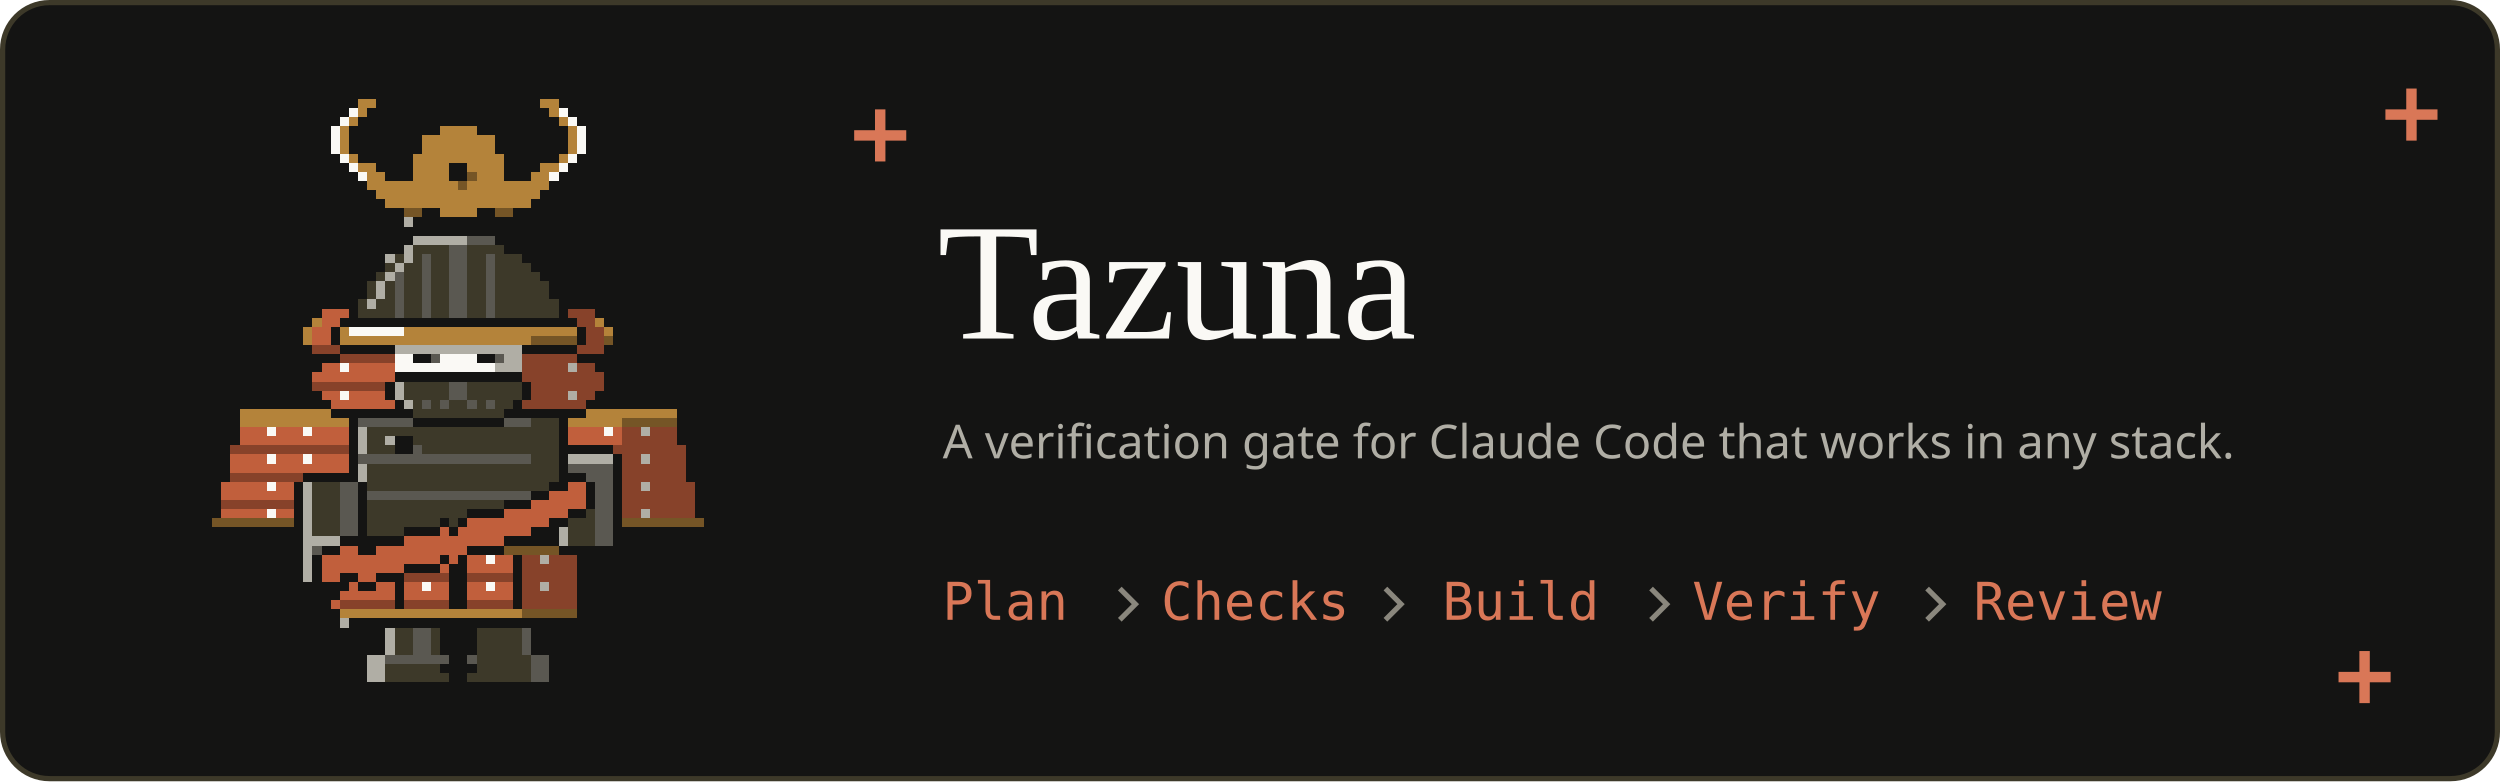
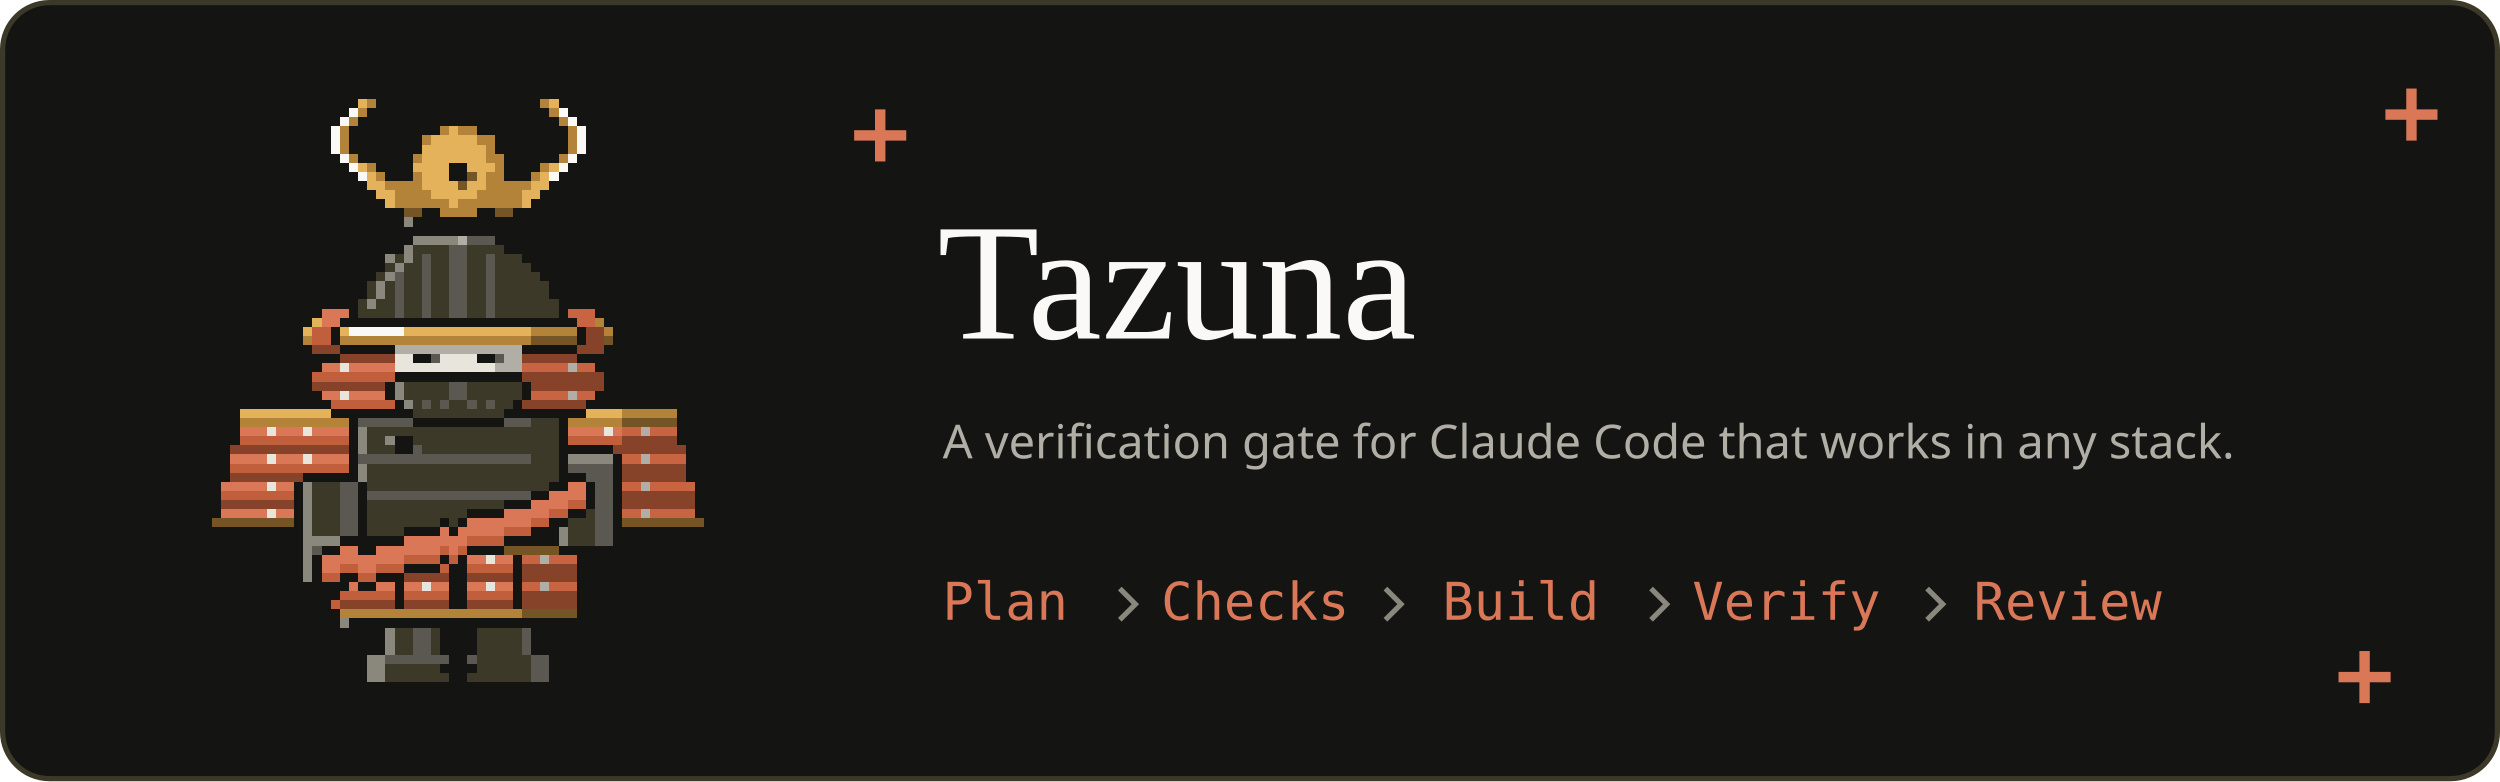
<svg xmlns="http://www.w3.org/2000/svg" viewBox="0 0 960 300" width="960" height="300" role="img" aria-label="Tazuna: Tameshi, the mascot, beside the project title; the seal on its crest lights up with the Verify step">
  <style>
#tameshi-lit, #verify-lit { opacity: 0; animation: lit 6s steps(1, end) infinite; }
#tameshi { animation: rest 6s steps(1, end) infinite; }
@keyframes lit { 0%, 66.66% { opacity: 0; } 66.67%, 100% { opacity: 1; } }
@keyframes rest { 0%, 66.66% { opacity: 1; } 66.67%, 100% { opacity: 0; } }
@media (prefers-reduced-motion: reduce) { #tameshi, #tameshi-lit, #verify-lit { animation: none; } }
</style>
  <rect x="1" y="1" width="958" height="298" rx="18" fill="#141413" stroke="#3d3929" stroke-width="2" />
  <g fill="#d97757">
    <rect x="336" y="42" width="4" height="20" />
    <rect x="328" y="50" width="20" height="4" />
  </g>
  <g fill="#d97757">
    <rect x="924" y="34" width="4" height="20" />
    <rect x="916" y="42" width="20" height="4" />
  </g>
  <g fill="#d97757">
    <rect x="906" y="250" width="4" height="20" />
    <rect x="898" y="258" width="20" height="4" />
  </g>
  <g id="tameshi" transform="translate(64 38) scale(3.5)" shape-rendering="crispEdges">
    <path fill="#141413" d="M20 0h1v1h-1zM23 0h1v1h-1zM40 0h1v1h-1zM43 0h1v1h-1zM19 1h1v1h-1zM22 1h1v1h-1zM41 1h1v1h-1zM44 1h1v1h-1zM18 2h1v1h-1zM21 2h1v1h-1zM30 2h4v1h-4zM42 2h1v1h-1zM45 2h1v1h-1zM17 3h1v1h-1zM20 3h1v1h-1zM28 3h2v1h-2zM34 3h2v1h-2zM43 3h1v1h-1zM46 3h1v1h-1zM17 4h1v1h-1zM20 4h1v1h-1zM27 4h1v1h-1zM36 4h1v1h-1zM43 4h1v1h-1zM46 4h1v1h-1zM17 5h1v1h-1zM20 5h1v1h-1zM27 5h1v1h-1zM36 5h1v1h-1zM43 5h1v1h-1zM46 5h1v1h-1zM18 6h1v1h-1zM21 6h2v1h-2zM26 6h1v1h-1zM37 6h1v1h-1zM41 6h2v1h-2zM45 6h1v1h-1zM19 7h1v1h-1zM23 7h1v1h-1zM26 7h1v1h-1zM31 7h2v1h-2zM37 7h1v1h-1zM40 7h1v1h-1zM44 7h1v1h-1zM20 8h1v1h-1zM24 8h3v1h-3zM31 8h2v1h-2zM37 8h3v1h-3zM43 8h1v1h-1zM21 9h1v1h-1zM42 9h1v1h-1zM22 10h1v1h-1zM41 10h1v1h-1zM23 11h1v1h-1zM40 11h1v1h-1zM24 12h2v1h-2zM28 12h2v1h-2zM34 12h2v1h-2zM38 12h2v1h-2zM27 13h1v1h-1zM30 13h4v1h-4zM36 13h2v1h-2zM36 15h1v1h-1zM25 16h1v1h-1zM37 16h2v1h-2zM39 17h1v1h-1zM23 18h1v1h-1zM40 18h1v1h-1zM22 19h1v1h-1zM41 19h1v1h-1zM21 20h1v1h-1zM42 20h1v1h-1zM21 21h1v1h-1zM42 21h1v1h-1zM17 22h4v1h-4zM43 22h4v1h-4zM16 23h1v1h-1zM20 23h1v1h-1zM43 23h1v1h-1zM47 23h1v1h-1zM15 24h1v1h-1zM19 24h26v1h-26zM48 24h1v1h-1zM14 25h1v1h-1zM18 25h1v1h-1zM45 25h1v1h-1zM49 25h1v1h-1zM14 26h1v1h-1zM18 26h1v1h-1zM45 26h1v1h-1zM49 26h1v1h-1zM15 27h1v1h-1zM19 27h6v1h-6zM39 27h6v1h-6zM48 27h1v1h-1zM16 28h3v1h-3zM27 28h2v1h-2zM34 28h2v1h-2zM45 28h3v1h-3zM16 29h1v1h-1zM47 29h1v1h-1zM15 30h1v1h-1zM25 30h14v1h-14zM48 30h1v1h-1zM15 31h1v1h-1zM24 31h1v1h-1zM39 31h1v1h-1zM48 31h1v1h-1zM16 32h1v1h-1zM24 32h1v1h-1zM39 32h1v1h-1zM47 32h1v1h-1zM8 33h10v1h-10zM25 33h1v1h-1zM38 33h1v1h-1zM46 33h10v1h-10zM7 34h1v1h-1zM18 34h9v1h-9zM37 34h9v1h-9zM56 34h1v1h-1zM7 35h1v1h-1zM20 35h1v1h-1zM27 35h10v1h-10zM43 35h1v1h-1zM56 35h1v1h-1zM7 36h1v1h-1zM20 36h1v1h-1zM43 36h1v1h-1zM56 36h1v1h-1zM7 37h1v1h-1zM20 37h1v1h-1zM25 37h2v1h-2zM43 37h1v1h-1zM56 37h1v1h-1zM6 38h1v1h-1zM20 38h1v1h-1zM25 38h2v1h-2zM43 38h6v1h-6zM57 38h1v1h-1zM6 39h1v1h-1zM20 39h1v1h-1zM43 39h1v1h-1zM49 39h1v1h-1zM57 39h1v1h-1zM6 40h1v1h-1zM20 40h1v1h-1zM43 40h1v1h-1zM49 40h1v1h-1zM57 40h1v1h-1zM6 41h1v1h-1zM15 41h6v1h-6zM43 41h3v1h-3zM49 41h1v1h-1zM57 41h1v1h-1zM5 42h1v1h-1zM14 42h1v1h-1zM21 42h1v1h-1zM42 42h2v1h-2zM46 42h1v1h-1zM49 42h1v1h-1zM58 42h1v1h-1zM5 43h1v1h-1zM14 43h1v1h-1zM21 43h1v1h-1zM40 43h2v1h-2zM46 43h1v1h-1zM49 43h1v1h-1zM58 43h1v1h-1zM5 44h1v1h-1zM14 44h1v1h-1zM21 44h1v1h-1zM37 44h3v1h-3zM46 44h1v1h-1zM49 44h1v1h-1zM58 44h1v1h-1zM5 45h1v1h-1zM14 45h1v1h-1zM21 45h1v1h-1zM33 45h4v1h-4zM44 45h2v1h-2zM49 45h1v1h-1zM58 45h1v1h-1zM4 46h1v1h-1zM14 46h1v1h-1zM21 46h1v1h-1zM30 46h1v1h-1zM32 46h1v1h-1zM42 46h2v1h-2zM49 46h1v1h-1zM59 46h1v1h-1zM5 47h10v1h-10zM21 47h1v1h-1zM26 47h4v1h-4zM31 47h1v1h-1zM40 47h3v1h-3zM49 47h10v1h-10zM14 48h1v1h-1zM19 48h7v1h-7zM37 48h6v1h-6zM49 48h1v1h-1zM14 49h1v1h-1zM17 49h2v1h-2zM21 49h2v1h-2zM33 49h4v1h-4zM43 49h6v1h-6zM14 50h1v1h-1zM16 50h1v1h-1zM30 50h1v1h-1zM32 50h1v1h-1zM38 50h1v1h-1zM45 50h1v1h-1zM14 51h1v1h-1zM16 51h1v1h-1zM26 51h4v1h-4zM31 51h2v1h-2zM38 51h1v1h-1zM45 51h1v1h-1zM14 52h1v1h-1zM16 52h1v1h-1zM19 52h2v1h-2zM23 52h3v1h-3zM31 52h2v1h-2zM38 52h1v1h-1zM45 52h1v1h-1zM15 53h5v1h-5zM21 53h2v1h-2zM25 53h1v1h-1zM31 53h2v1h-2zM38 53h1v1h-1zM45 53h1v1h-1zM18 54h1v1h-1zM25 54h1v1h-1zM31 54h2v1h-2zM38 54h1v1h-1zM45 54h1v1h-1zM25 55h1v1h-1zM31 55h2v1h-2zM38 55h1v1h-1zM45 55h1v1h-1zM18 56h1v1h-1zM45 56h1v1h-1zM20 57h25v1h-25zM23 58h1v1h-1zM30 58h1v1h-1zM33 58h1v1h-1zM40 58h1v1h-1zM23 59h1v1h-1zM30 59h1v1h-1zM33 59h1v1h-1zM40 59h1v1h-1zM22 60h2v1h-2zM30 60h1v1h-1zM33 60h1v1h-1zM40 60h2v1h-2zM21 61h1v1h-1zM31 61h2v1h-2zM42 61h1v1h-1zM21 62h1v1h-1zM30 62h4v1h-4zM42 62h1v1h-1zM21 63h1v1h-1zM31 63h2v1h-2zM42 63h1v1h-1z" />
-     <path fill="#b4833a" d="M21 0h2v1h-2zM41 0h2v1h-2zM21 1h1v1h-1zM42 1h1v1h-1zM20 2h1v1h-1zM43 2h1v1h-1zM19 3h1v1h-1zM30 3h4v1h-4zM44 3h1v1h-1zM19 4h1v1h-1zM28 4h8v1h-8zM44 4h1v1h-1zM19 5h1v1h-1zM28 5h8v1h-8zM44 5h1v1h-1zM20 6h1v1h-1zM27 6h10v1h-10zM43 6h1v1h-1zM21 7h2v1h-2zM27 7h4v1h-4zM33 7h4v1h-4zM41 7h2v1h-2zM22 8h2v1h-2zM27 8h4v1h-4zM34 8h3v1h-3zM40 8h2v1h-2zM22 9h10v1h-10zM33 9h9v1h-9zM23 10h18v1h-18zM24 11h16v1h-16zM30 12h4v1h-4zM16 24h1v1h-1zM47 24h1v1h-1zM15 25h1v1h-1zM19 25h1v1h-1zM26 25h19v1h-19zM48 25h1v1h-1zM15 26h1v1h-1zM19 26h21v1h-21zM8 34h10v1h-10zM46 34h10v1h-10zM8 35h12v1h-12zM44 35h6v1h-6zM19 56h20v1h-20z" />
-     <path fill="#faf9f5" d="M20 1h1v1h-1zM43 1h1v1h-1zM19 2h1v1h-1zM44 2h1v1h-1zM18 3h1v1h-1zM45 3h1v1h-1zM18 4h1v1h-1zM45 4h1v1h-1zM18 5h1v1h-1zM45 5h1v1h-1zM19 6h1v1h-1zM44 6h1v1h-1zM20 7h1v1h-1zM43 7h1v1h-1zM21 8h1v1h-1zM42 8h1v1h-1zM20 25h6v1h-6zM25 28h2v1h-2zM30 28h4v1h-4zM19 29h1v1h-1zM25 29h11v1h-11zM19 32h1v1h-1zM11 36h1v1h-1zM15 36h1v1h-1zM48 36h1v1h-1zM11 39h1v1h-1zM15 39h1v1h-1zM11 42h1v1h-1zM11 45h1v1h-1zM35 50h1v1h-1zM28 53h1v1h-1zM35 53h1v1h-1z" />
+     <path fill="#e3b25b" d="M21 0h1v1h-1zM42 0h1v1h-1zM31 3h1v1h-1zM29 4h5v1h-5zM28 5h7v1h-7zM28 6h7v1h-7zM21 7h1v1h-1zM27 7h4v1h-4zM33 7h3v1h-3zM42 7h1v1h-1zM22 8h1v1h-1zM28 8h3v1h-3zM34 8h1v1h-1zM41 8h1v1h-1zM22 9h2v1h-2zM28 9h4v1h-4zM33 9h2v1h-2zM40 9h2v1h-2zM23 10h2v1h-2zM29 10h5v1h-5zM39 10h2v1h-2zM24 11h1v1h-1zM31 11h1v1h-1zM39 11h1v1h-1zM16 24h1v1h-1zM15 25h1v1h-1zM19 25h1v1h-1zM26 25h14v1h-14zM8 34h10v1h-10zM46 34h4v1h-4z" />
+     <path fill="#b4833a" d="M22 0h1v1h-1zM41 0h1v1h-1zM21 1h1v1h-1zM42 1h1v1h-1zM20 2h1v1h-1zM43 2h1v1h-1zM19 3h1v1h-1zM30 3h1v1h-1zM32 3h2v1h-2zM44 3h1v1h-1zM19 4h1v1h-1zM28 4h1v1h-1zM34 4h2v1h-2zM44 4h1v1h-1zM19 5h1v1h-1zM35 5h1v1h-1zM44 5h1v1h-1zM20 6h1v1h-1zM27 6h1v1h-1zM35 6h2v1h-2zM43 6h1v1h-1zM22 7h1v1h-1zM36 7h1v1h-1zM41 7h1v1h-1zM23 8h1v1h-1zM27 8h1v1h-1zM35 8h2v1h-2zM40 8h1v1h-1zM24 9h4v1h-4zM35 9h5v1h-5zM25 10h4v1h-4zM34 10h5v1h-5zM25 11h6v1h-6zM32 11h7v1h-7zM30 12h4v1h-4zM47 24h1v1h-1zM40 25h5v1h-5zM48 25h1v1h-1zM15 26h1v1h-1zM19 26h21v1h-21zM50 34h6v1h-6zM8 35h12v1h-12zM44 35h6v1h-6zM19 56h20v1h-20z" />
+     <path fill="#faf9f5" d="M20 1h1v1h-1zM43 1h1v1h-1zM19 2h1v1h-1zM44 2h1v1h-1zM18 3h1v1h-1zM45 3h1v1h-1zM18 4h1v1h-1zM45 4h1v1h-1zM18 5h1v1h-1zM45 5h1v1h-1zM19 6h1v1h-1zM44 6h1v1h-1zM20 7h1v1h-1zM43 7h1v1h-1zM21 8h1v1h-1zM42 8h1v1h-1zM20 25h6v1h-6z" />
    <path fill="#755526" d="M33 8h1v1h-1zM32 9h1v1h-1zM26 12h2v1h-2zM36 12h2v1h-2zM40 26h5v1h-5zM48 26h1v1h-1zM50 35h6v1h-6zM5 46h9v1h-9zM50 46h9v1h-9zM37 49h6v1h-6zM39 56h6v1h-6z" />
-     <path fill="#b0aea5" d="M26 13h1v1h-1zM27 15h6v1h-6zM26 16h1v1h-1zM24 17h1v1h-1zM26 17h1v1h-1zM25 18h1v1h-1zM24 19h1v1h-1zM23 20h1v1h-1zM23 21h1v1h-1zM22 22h1v1h-1zM25 27h14v1h-14zM37 28h2v1h-2zM36 29h3v1h-3zM44 29h1v1h-1zM25 31h1v1h-1zM25 32h1v1h-1zM44 32h1v1h-1zM26 33h1v1h-1zM21 36h1v1h-1zM52 36h1v1h-1zM21 37h1v1h-1zM24 37h1v1h-1zM21 38h1v1h-1zM44 39h5v1h-5zM52 39h1v1h-1zM21 40h1v1h-1zM21 41h1v1h-1zM15 42h1v1h-1zM52 42h1v1h-1zM15 43h1v1h-1zM15 44h1v1h-1zM15 45h1v1h-1zM52 45h1v1h-1zM15 46h1v1h-1zM15 47h1v1h-1zM43 47h1v1h-1zM15 48h4v1h-4zM43 48h1v1h-1zM15 49h1v1h-1zM15 50h1v1h-1zM41 50h1v1h-1zM15 51h1v1h-1zM15 52h1v1h-1zM41 53h1v1h-1zM19 57h1v1h-1zM24 58h1v1h-1zM24 59h1v1h-1zM24 60h1v1h-1zM22 61h2v1h-2zM22 62h2v1h-2zM22 63h2v1h-2z" />
+     <path fill="#8a877d" d="M26 13h1v1h-1zM27 15h5v1h-5zM26 16h1v1h-1zM24 17h1v1h-1zM26 17h1v1h-1zM25 18h1v1h-1zM24 19h1v1h-1zM23 20h1v1h-1zM23 21h1v1h-1zM22 22h1v1h-1zM25 31h1v1h-1zM25 32h1v1h-1zM26 33h1v1h-1zM21 36h1v1h-1zM21 37h1v1h-1zM24 37h1v1h-1zM21 38h1v1h-1zM44 39h5v1h-5zM21 40h1v1h-1zM21 41h1v1h-1zM15 42h1v1h-1zM15 43h1v1h-1zM15 44h1v1h-1zM15 45h1v1h-1zM15 46h1v1h-1zM15 47h1v1h-1zM43 47h1v1h-1zM15 48h4v1h-4zM43 48h1v1h-1zM15 49h1v1h-1zM15 50h1v1h-1zM15 51h1v1h-1zM15 52h1v1h-1zM19 57h1v1h-1zM24 58h1v1h-1zM24 59h1v1h-1zM24 60h1v1h-1zM22 61h2v1h-2zM22 62h2v1h-2zM22 63h2v1h-2z" />
+     <path fill="#b0aea5" d="M32 15h1v1h-1zM25 27h14v1h-14zM37 28h2v1h-2zM36 29h3v1h-3zM44 29h1v1h-1zM44 32h1v1h-1zM52 36h1v1h-1zM52 39h1v1h-1zM52 42h1v1h-1zM52 45h1v1h-1zM41 50h1v1h-1zM41 53h1v1h-1z" />
    <path fill="#5a5851" d="M33 15h3v1h-3zM31 16h2v1h-2zM28 17h1v1h-1zM31 17h2v1h-2zM35 17h1v1h-1zM28 18h1v1h-1zM31 18h2v1h-2zM35 18h1v1h-1zM25 19h1v1h-1zM28 19h1v1h-1zM31 19h2v1h-2zM35 19h1v1h-1zM25 20h1v1h-1zM28 20h1v1h-1zM31 20h2v1h-2zM35 20h1v1h-1zM25 21h1v1h-1zM28 21h1v1h-1zM31 21h2v1h-2zM35 21h1v1h-1zM25 22h1v1h-1zM28 22h1v1h-1zM31 22h2v1h-2zM35 22h1v1h-1zM25 23h1v1h-1zM28 23h1v1h-1zM31 23h2v1h-2zM35 23h1v1h-1zM29 28h1v1h-1zM36 28h1v1h-1zM31 31h2v1h-2zM31 32h2v1h-2zM28 33h1v1h-1zM30 33h1v1h-1zM33 33h1v1h-1zM35 33h1v1h-1zM21 35h6v1h-6zM37 35h3v1h-3zM27 38h1v1h-1zM21 39h19v1h-19zM44 40h5v1h-5zM46 41h3v1h-3zM19 42h2v1h-2zM47 42h2v1h-2zM19 43h2v1h-2zM22 43h18v1h-18zM47 43h2v1h-2zM19 44h2v1h-2zM47 44h2v1h-2zM19 45h2v1h-2zM47 45h2v1h-2zM19 46h2v1h-2zM47 46h2v1h-2zM19 47h2v1h-2zM47 47h2v1h-2zM47 48h2v1h-2zM16 49h1v1h-1zM27 58h2v1h-2zM39 58h1v1h-1zM27 59h2v1h-2zM39 59h1v1h-1zM27 60h2v1h-2zM39 60h1v1h-1zM24 61h7v1h-7zM33 61h1v1h-1zM40 61h2v1h-2zM40 62h2v1h-2zM40 63h2v1h-2z" />
    <path fill="#3d3929" d="M27 16h4v1h-4zM33 16h4v1h-4zM25 17h1v1h-1zM27 17h1v1h-1zM29 17h2v1h-2zM33 17h2v1h-2zM36 17h3v1h-3zM24 18h1v1h-1zM26 18h2v1h-2zM29 18h2v1h-2zM33 18h2v1h-2zM36 18h4v1h-4zM23 19h1v1h-1zM26 19h2v1h-2zM29 19h2v1h-2zM33 19h2v1h-2zM36 19h5v1h-5zM22 20h1v1h-1zM24 20h1v1h-1zM26 20h2v1h-2zM29 20h2v1h-2zM33 20h2v1h-2zM36 20h6v1h-6zM22 21h1v1h-1zM24 21h1v1h-1zM26 21h2v1h-2zM29 21h2v1h-2zM33 21h2v1h-2zM36 21h6v1h-6zM21 22h1v1h-1zM23 22h2v1h-2zM26 22h2v1h-2zM29 22h2v1h-2zM33 22h2v1h-2zM36 22h7v1h-7zM21 23h4v1h-4zM26 23h2v1h-2zM29 23h2v1h-2zM33 23h2v1h-2zM36 23h7v1h-7zM26 31h5v1h-5zM33 31h6v1h-6zM26 32h5v1h-5zM33 32h6v1h-6zM27 33h1v1h-1zM29 33h1v1h-1zM31 33h2v1h-2zM34 33h1v1h-1zM36 33h2v1h-2zM27 34h10v1h-10zM40 35h3v1h-3zM22 36h21v1h-21zM22 37h2v1h-2zM27 37h16v1h-16zM22 38h3v1h-3zM28 38h15v1h-15zM40 39h3v1h-3zM22 40h21v1h-21zM22 41h21v1h-21zM16 42h3v1h-3zM22 42h20v1h-20zM16 43h3v1h-3zM16 44h3v1h-3zM22 44h15v1h-15zM16 45h3v1h-3zM22 45h11v1h-11zM46 45h1v1h-1zM16 46h3v1h-3zM22 46h8v1h-8zM31 46h1v1h-1zM44 46h3v1h-3zM16 47h3v1h-3zM22 47h4v1h-4zM44 47h3v1h-3zM44 48h3v1h-3zM25 58h2v1h-2zM29 58h1v1h-1zM34 58h5v1h-5zM25 59h2v1h-2zM29 59h1v1h-1zM34 59h5v1h-5zM25 60h2v1h-2zM29 60h1v1h-1zM34 60h5v1h-5zM34 61h6v1h-6zM24 62h6v1h-6zM34 62h6v1h-6zM24 63h7v1h-7zM33 63h7v1h-7z" />
-     <path fill="#c15f3c" d="M17 23h3v1h-3zM17 24h2v1h-2zM16 25h2v1h-2zM16 26h2v1h-2zM17 29h2v1h-2zM20 29h5v1h-5zM16 30h9v1h-9zM17 32h2v1h-2zM20 32h4v1h-4zM18 33h7v1h-7zM8 36h3v1h-3zM12 36h3v1h-3zM16 36h4v1h-4zM44 36h4v1h-4zM49 36h1v1h-1zM8 37h12v1h-12zM44 37h6v1h-6zM7 39h4v1h-4zM12 39h3v1h-3zM16 39h4v1h-4zM7 40h13v1h-13zM6 42h5v1h-5zM12 42h2v1h-2zM44 42h2v1h-2zM6 43h8v1h-8zM42 43h4v1h-4zM40 44h6v1h-6zM6 45h5v1h-5zM12 45h2v1h-2zM37 45h7v1h-7zM33 46h9v1h-9zM30 47h1v1h-1zM32 47h8v1h-8zM26 48h11v1h-11zM19 49h2v1h-2zM23 49h10v1h-10zM17 50h13v1h-13zM31 50h1v1h-1zM33 50h2v1h-2zM36 50h2v1h-2zM17 51h9v1h-9zM30 51h1v1h-1zM33 51h5v1h-5zM17 52h2v1h-2zM21 52h2v1h-2zM20 53h1v1h-1zM23 53h2v1h-2zM26 53h2v1h-2zM29 53h2v1h-2zM33 53h2v1h-2zM36 53h2v1h-2zM19 54h6v1h-6zM26 54h5v1h-5zM33 54h5v1h-5zM18 55h1v1h-1z" />
-     <path fill="#87422a" d="M44 23h3v1h-3zM45 24h2v1h-2zM46 25h2v1h-2zM46 26h2v1h-2zM16 27h3v1h-3zM45 27h3v1h-3zM19 28h6v1h-6zM39 28h6v1h-6zM39 29h5v1h-5zM45 29h2v1h-2zM39 30h9v1h-9zM16 31h8v1h-8zM40 31h8v1h-8zM40 32h4v1h-4zM45 32h2v1h-2zM39 33h7v1h-7zM50 36h2v1h-2zM53 36h3v1h-3zM50 37h6v1h-6zM7 38h13v1h-13zM49 38h8v1h-8zM50 39h2v1h-2zM53 39h4v1h-4zM50 40h7v1h-7zM7 41h8v1h-8zM50 41h7v1h-7zM50 42h2v1h-2zM53 42h5v1h-5zM50 43h8v1h-8zM6 44h8v1h-8zM50 44h8v1h-8zM50 45h2v1h-2zM53 45h5v1h-5zM39 50h2v1h-2zM42 50h3v1h-3zM39 51h6v1h-6zM26 52h5v1h-5zM33 52h5v1h-5zM39 52h6v1h-6zM39 53h2v1h-2zM42 53h3v1h-3zM39 54h6v1h-6zM19 55h6v1h-6zM26 55h5v1h-5zM33 55h5v1h-5zM39 55h6v1h-6z" />
+     <path fill="#d97757" d="M17 23h3v1h-3zM17 24h2v1h-2zM17 29h2v1h-2zM20 29h5v1h-5zM17 32h2v1h-2zM20 32h4v1h-4zM8 36h3v1h-3zM12 36h3v1h-3zM16 36h4v1h-4zM44 36h4v1h-4zM49 36h1v1h-1zM7 39h4v1h-4zM12 39h3v1h-3zM16 39h4v1h-4zM6 42h5v1h-5zM12 42h2v1h-2zM44 42h2v1h-2zM42 43h4v1h-4zM40 44h4v1h-4zM6 45h5v1h-5zM12 45h2v1h-2zM37 45h5v1h-5zM33 46h7v1h-7zM30 47h1v1h-1zM32 47h5v1h-5zM26 48h7v1h-7zM19 49h2v1h-2zM23 49h7v1h-7zM31 49h1v1h-1zM17 50h9v1h-9zM33 50h2v1h-2zM36 50h2v1h-2zM17 51h2v1h-2zM21 51h2v1h-2zM20 53h1v1h-1zM23 53h2v1h-2zM26 53h2v1h-2zM29 53h2v1h-2zM33 53h2v1h-2zM36 53h2v1h-2z" />
+     <path fill="#c96442" d="M44 23h3v1h-3zM45 24h2v1h-2zM39 29h5v1h-5zM45 29h2v1h-2zM40 32h4v1h-4zM45 32h2v1h-2zM50 36h2v1h-2zM53 36h3v1h-3zM50 39h2v1h-2zM53 39h4v1h-4zM50 42h2v1h-2zM53 42h5v1h-5zM50 45h2v1h-2zM53 45h5v1h-5zM39 50h2v1h-2zM42 50h3v1h-3zM39 53h2v1h-2zM42 53h3v1h-3z" />
+     <path fill="#c15f3c" d="M16 25h2v1h-2zM16 26h2v1h-2zM16 30h9v1h-9zM18 33h7v1h-7zM8 37h12v1h-12zM44 37h6v1h-6zM7 40h13v1h-13zM6 43h8v1h-8zM44 44h2v1h-2zM42 45h2v1h-2zM40 46h2v1h-2zM37 47h3v1h-3zM33 48h4v1h-4zM30 49h1v1h-1zM32 49h1v1h-1zM26 50h4v1h-4zM31 50h1v1h-1zM19 51h2v1h-2zM23 51h3v1h-3zM30 51h1v1h-1zM33 51h5v1h-5zM17 52h2v1h-2zM21 52h2v1h-2zM19 54h6v1h-6zM26 54h5v1h-5zM33 54h5v1h-5zM18 55h1v1h-1z" />
+     <path fill="#87422a" d="M46 25h2v1h-2zM46 26h2v1h-2zM16 27h3v1h-3zM45 27h3v1h-3zM19 28h6v1h-6zM39 28h6v1h-6zM39 30h9v1h-9zM16 31h8v1h-8zM40 31h8v1h-8zM39 33h7v1h-7zM50 37h6v1h-6zM7 38h13v1h-13zM49 38h8v1h-8zM50 40h7v1h-7zM7 41h8v1h-8zM50 41h7v1h-7zM50 43h8v1h-8zM6 44h8v1h-8zM50 44h8v1h-8zM39 51h6v1h-6zM26 52h5v1h-5zM33 52h5v1h-5zM39 52h6v1h-6zM39 54h6v1h-6zM19 55h6v1h-6zM26 55h5v1h-5zM33 55h5v1h-5zM39 55h6v1h-6z" />
+     <path fill="#e8e6dc" d="M25 28h2v1h-2zM30 28h4v1h-4zM19 29h1v1h-1zM25 29h11v1h-11zM19 32h1v1h-1zM11 36h1v1h-1zM15 36h1v1h-1zM48 36h1v1h-1zM11 39h1v1h-1zM15 39h1v1h-1zM11 42h1v1h-1zM11 45h1v1h-1zM35 50h1v1h-1zM28 53h1v1h-1zM35 53h1v1h-1z" />
  </g>
  <g id="tameshi-lit" transform="translate(64 38) scale(3.5)" shape-rendering="crispEdges">
    <path fill="#141413" d="M20 0h1v1h-1zM23 0h1v1h-1zM26 0h1v1h-1zM28 0h1v1h-1zM30 0h1v1h-1zM33 0h1v1h-1zM35 0h1v1h-1zM37 0h1v1h-1zM40 0h1v1h-1zM43 0h1v1h-1zM19 1h1v1h-1zM22 1h1v1h-1zM27 1h1v1h-1zM29 1h2v1h-2zM33 1h2v1h-2zM36 1h1v1h-1zM41 1h1v1h-1zM44 1h1v1h-1zM18 2h1v1h-1zM21 2h1v1h-1zM28 2h1v1h-1zM30 2h4v1h-4zM35 2h1v1h-1zM42 2h1v1h-1zM45 2h1v1h-1zM17 3h1v1h-1zM20 3h1v1h-1zM28 3h2v1h-2zM34 3h2v1h-2zM43 3h1v1h-1zM46 3h1v1h-1zM17 4h1v1h-1zM20 4h1v1h-1zM27 4h1v1h-1zM36 4h1v1h-1zM43 4h1v1h-1zM46 4h1v1h-1zM17 5h1v1h-1zM20 5h1v1h-1zM27 5h1v1h-1zM36 5h1v1h-1zM43 5h1v1h-1zM46 5h1v1h-1zM18 6h1v1h-1zM21 6h2v1h-2zM26 6h1v1h-1zM37 6h1v1h-1zM41 6h2v1h-2zM45 6h1v1h-1zM19 7h1v1h-1zM23 7h1v1h-1zM26 7h1v1h-1zM31 7h2v1h-2zM37 7h1v1h-1zM40 7h1v1h-1zM44 7h1v1h-1zM20 8h1v1h-1zM24 8h3v1h-3zM31 8h2v1h-2zM37 8h3v1h-3zM43 8h1v1h-1zM21 9h1v1h-1zM42 9h1v1h-1zM22 10h1v1h-1zM41 10h1v1h-1zM23 11h1v1h-1zM40 11h1v1h-1zM24 12h2v1h-2zM28 12h2v1h-2zM34 12h2v1h-2zM38 12h2v1h-2zM27 13h1v1h-1zM30 13h4v1h-4zM36 13h2v1h-2zM36 15h1v1h-1zM25 16h1v1h-1zM37 16h2v1h-2zM39 17h1v1h-1zM23 18h1v1h-1zM40 18h1v1h-1zM22 19h1v1h-1zM41 19h1v1h-1zM21 20h1v1h-1zM42 20h1v1h-1zM21 21h1v1h-1zM42 21h1v1h-1zM17 22h4v1h-4zM43 22h4v1h-4zM16 23h1v1h-1zM20 23h1v1h-1zM43 23h1v1h-1zM47 23h1v1h-1zM15 24h1v1h-1zM19 24h26v1h-26zM48 24h1v1h-1zM14 25h1v1h-1zM18 25h1v1h-1zM45 25h1v1h-1zM49 25h1v1h-1zM14 26h1v1h-1zM18 26h1v1h-1zM45 26h1v1h-1zM49 26h1v1h-1zM15 27h1v1h-1zM19 27h6v1h-6zM39 27h6v1h-6zM48 27h1v1h-1zM16 28h3v1h-3zM28 28h1v1h-1zM35 28h1v1h-1zM45 28h3v1h-3zM16 29h1v1h-1zM27 29h1v1h-1zM29 29h1v1h-1zM34 29h1v1h-1zM36 29h1v1h-1zM47 29h1v1h-1zM15 30h1v1h-1zM25 30h14v1h-14zM48 30h1v1h-1zM15 31h1v1h-1zM24 31h1v1h-1zM39 31h1v1h-1zM48 31h1v1h-1zM16 32h1v1h-1zM24 32h1v1h-1zM39 32h1v1h-1zM47 32h1v1h-1zM8 33h10v1h-10zM25 33h1v1h-1zM38 33h1v1h-1zM46 33h10v1h-10zM7 34h1v1h-1zM18 34h9v1h-9zM37 34h9v1h-9zM56 34h1v1h-1zM7 35h1v1h-1zM20 35h1v1h-1zM27 35h10v1h-10zM43 35h1v1h-1zM56 35h1v1h-1zM7 36h1v1h-1zM20 36h1v1h-1zM43 36h1v1h-1zM56 36h1v1h-1zM7 37h1v1h-1zM20 37h1v1h-1zM25 37h2v1h-2zM43 37h1v1h-1zM56 37h1v1h-1zM6 38h1v1h-1zM20 38h1v1h-1zM25 38h2v1h-2zM43 38h6v1h-6zM57 38h1v1h-1zM6 39h1v1h-1zM20 39h1v1h-1zM43 39h1v1h-1zM49 39h1v1h-1zM57 39h1v1h-1zM6 40h1v1h-1zM20 40h1v1h-1zM43 40h1v1h-1zM49 40h1v1h-1zM57 40h1v1h-1zM6 41h1v1h-1zM15 41h6v1h-6zM43 41h3v1h-3zM49 41h1v1h-1zM57 41h1v1h-1zM5 42h1v1h-1zM14 42h1v1h-1zM21 42h1v1h-1zM40 42h4v1h-4zM46 42h1v1h-1zM49 42h1v1h-1zM58 42h1v1h-1zM5 43h1v1h-1zM14 43h1v1h-1zM21 43h1v1h-1zM37 43h3v1h-3zM46 43h1v1h-1zM49 43h1v1h-1zM58 43h1v1h-1zM5 44h1v1h-1zM14 44h1v1h-1zM21 44h1v1h-1zM33 44h4v1h-4zM46 44h1v1h-1zM49 44h1v1h-1zM58 44h1v1h-1zM5 45h1v1h-1zM14 45h1v1h-1zM21 45h1v1h-1zM30 45h3v1h-3zM44 45h2v1h-2zM49 45h1v1h-1zM58 45h1v1h-1zM4 46h1v1h-1zM14 46h1v1h-1zM21 46h1v1h-1zM26 46h4v1h-4zM40 46h4v1h-4zM49 46h1v1h-1zM59 46h1v1h-1zM5 47h10v1h-10zM21 47h1v1h-1zM23 47h3v1h-3zM37 47h3v1h-3zM42 47h1v1h-1zM49 47h10v1h-10zM14 48h1v1h-1zM19 48h4v1h-4zM33 48h10v1h-10zM49 48h1v1h-1zM14 49h1v1h-1zM17 49h2v1h-2zM30 49h3v1h-3zM43 49h6v1h-6zM14 50h1v1h-1zM16 50h1v1h-1zM26 50h4v1h-4zM31 50h2v1h-2zM38 50h1v1h-1zM45 50h1v1h-1zM14 51h1v1h-1zM16 51h1v1h-1zM23 51h3v1h-3zM31 51h2v1h-2zM38 51h1v1h-1zM45 51h1v1h-1zM14 52h1v1h-1zM16 52h1v1h-1zM19 52h4v1h-4zM25 52h1v1h-1zM31 52h2v1h-2zM38 52h1v1h-1zM45 52h1v1h-1zM15 53h5v1h-5zM25 53h1v1h-1zM31 53h2v1h-2zM38 53h1v1h-1zM45 53h1v1h-1zM18 54h1v1h-1zM25 54h1v1h-1zM31 54h2v1h-2zM38 54h1v1h-1zM45 54h1v1h-1zM25 55h1v1h-1zM31 55h2v1h-2zM38 55h1v1h-1zM45 55h1v1h-1zM18 56h1v1h-1zM45 56h1v1h-1zM20 57h25v1h-25zM23 58h1v1h-1zM30 58h1v1h-1zM33 58h1v1h-1zM40 58h1v1h-1zM23 59h1v1h-1zM30 59h1v1h-1zM33 59h1v1h-1zM40 59h1v1h-1zM22 60h2v1h-2zM30 60h1v1h-1zM33 60h1v1h-1zM40 60h2v1h-2zM21 61h1v1h-1zM31 61h2v1h-2zM42 61h1v1h-1zM21 62h1v1h-1zM30 62h4v1h-4zM42 62h1v1h-1zM21 63h1v1h-1zM31 63h2v1h-2zM42 63h1v1h-1z" />
-     <path fill="#b4833a" d="M21 0h2v1h-2zM41 0h2v1h-2zM21 1h1v1h-1zM42 1h1v1h-1zM20 2h1v1h-1zM43 2h1v1h-1zM19 3h1v1h-1zM30 3h4v1h-4zM44 3h1v1h-1zM19 4h1v1h-1zM28 4h8v1h-8zM44 4h1v1h-1zM19 5h1v1h-1zM28 5h2v1h-2zM34 5h2v1h-2zM44 5h1v1h-1zM20 6h1v1h-1zM27 6h2v1h-2zM35 6h2v1h-2zM43 6h1v1h-1zM21 7h2v1h-2zM27 7h2v1h-2zM35 7h2v1h-2zM41 7h2v1h-2zM22 8h2v1h-2zM27 8h2v1h-2zM35 8h2v1h-2zM40 8h2v1h-2zM22 9h7v1h-7zM35 9h7v1h-7zM23 10h7v1h-7zM34 10h7v1h-7zM24 11h16v1h-16zM30 12h4v1h-4zM16 24h1v1h-1zM47 24h1v1h-1zM15 25h1v1h-1zM19 25h1v1h-1zM26 25h19v1h-19zM48 25h1v1h-1zM15 26h1v1h-1zM19 26h21v1h-21zM8 34h10v1h-10zM46 34h10v1h-10zM8 35h12v1h-12zM44 35h6v1h-6zM19 56h20v1h-20z" />
-     <path fill="#faf9f5" d="M27 0h1v1h-1zM31 0h2v1h-2zM36 0h1v1h-1zM20 1h1v1h-1zM28 1h1v1h-1zM31 1h2v1h-2zM35 1h1v1h-1zM43 1h1v1h-1zM19 2h1v1h-1zM44 2h1v1h-1zM18 3h1v1h-1zM45 3h1v1h-1zM18 4h1v1h-1zM45 4h1v1h-1zM18 5h1v1h-1zM30 5h4v1h-4zM45 5h1v1h-1zM19 6h1v1h-1zM29 6h6v1h-6zM44 6h1v1h-1zM20 7h1v1h-1zM29 7h2v1h-2zM33 7h2v1h-2zM43 7h1v1h-1zM21 8h1v1h-1zM29 8h2v1h-2zM34 8h1v1h-1zM42 8h1v1h-1zM29 9h3v1h-3zM33 9h2v1h-2zM30 10h4v1h-4zM20 25h6v1h-6zM25 28h3v1h-3zM29 28h6v1h-6zM19 29h1v1h-1zM25 29h2v1h-2zM28 29h1v1h-1zM30 29h4v1h-4zM35 29h1v1h-1zM19 32h1v1h-1zM11 36h1v1h-1zM15 36h1v1h-1zM48 36h1v1h-1zM11 39h1v1h-1zM15 39h1v1h-1zM11 42h1v1h-1zM11 45h1v1h-1zM35 50h1v1h-1zM22 53h1v1h-1zM28 53h1v1h-1zM35 53h1v1h-1z" />
+     <path fill="#e3b25b" d="M21 0h1v1h-1zM42 0h1v1h-1zM31 3h1v1h-1zM29 4h5v1h-5zM28 5h2v1h-2zM34 5h1v1h-1zM28 6h1v1h-1zM21 7h1v1h-1zM27 7h2v1h-2zM35 7h1v1h-1zM42 7h1v1h-1zM22 8h1v1h-1zM28 8h1v1h-1zM41 8h1v1h-1zM22 9h2v1h-2zM28 9h1v1h-1zM40 9h2v1h-2zM23 10h2v1h-2zM29 10h1v1h-1zM39 10h2v1h-2zM24 11h1v1h-1zM31 11h1v1h-1zM39 11h1v1h-1zM16 24h1v1h-1zM15 25h1v1h-1zM19 25h1v1h-1zM26 25h14v1h-14zM8 34h10v1h-10zM46 34h4v1h-4z" />
+     <path fill="#b4833a" d="M22 0h1v1h-1zM41 0h1v1h-1zM21 1h1v1h-1zM42 1h1v1h-1zM20 2h1v1h-1zM43 2h1v1h-1zM19 3h1v1h-1zM30 3h1v1h-1zM32 3h2v1h-2zM44 3h1v1h-1zM19 4h1v1h-1zM28 4h1v1h-1zM34 4h2v1h-2zM44 4h1v1h-1zM19 5h1v1h-1zM35 5h1v1h-1zM44 5h1v1h-1zM20 6h1v1h-1zM27 6h1v1h-1zM35 6h2v1h-2zM43 6h1v1h-1zM22 7h1v1h-1zM36 7h1v1h-1zM41 7h1v1h-1zM23 8h1v1h-1zM27 8h1v1h-1zM35 8h2v1h-2zM40 8h1v1h-1zM24 9h4v1h-4zM35 9h5v1h-5zM25 10h4v1h-4zM34 10h5v1h-5zM25 11h6v1h-6zM32 11h7v1h-7zM30 12h4v1h-4zM47 24h1v1h-1zM40 25h5v1h-5zM48 25h1v1h-1zM15 26h1v1h-1zM19 26h21v1h-21zM50 34h6v1h-6zM8 35h12v1h-12zM44 35h6v1h-6zM19 56h20v1h-20z" />
+     <path fill="#faf9f5" d="M27 0h1v1h-1zM31 0h2v1h-2zM36 0h1v1h-1zM20 1h1v1h-1zM28 1h1v1h-1zM31 1h2v1h-2zM35 1h1v1h-1zM43 1h1v1h-1zM19 2h1v1h-1zM44 2h1v1h-1zM18 3h1v1h-1zM45 3h1v1h-1zM18 4h1v1h-1zM45 4h1v1h-1zM18 5h1v1h-1zM30 5h4v1h-4zM45 5h1v1h-1zM19 6h1v1h-1zM29 6h6v1h-6zM44 6h1v1h-1zM20 7h1v1h-1zM29 7h2v1h-2zM33 7h2v1h-2zM43 7h1v1h-1zM21 8h1v1h-1zM29 8h2v1h-2zM34 8h1v1h-1zM42 8h1v1h-1zM29 9h3v1h-3zM33 9h2v1h-2zM30 10h4v1h-4zM20 25h6v1h-6z" />
    <path fill="#755526" d="M33 8h1v1h-1zM32 9h1v1h-1zM26 12h2v1h-2zM36 12h2v1h-2zM40 26h5v1h-5zM48 26h1v1h-1zM50 35h6v1h-6zM5 46h9v1h-9zM50 46h9v1h-9zM33 49h10v1h-10zM39 56h6v1h-6z" />
-     <path fill="#b0aea5" d="M26 13h1v1h-1zM27 15h6v1h-6zM26 16h1v1h-1zM24 17h1v1h-1zM26 17h1v1h-1zM25 18h1v1h-1zM24 19h1v1h-1zM23 20h1v1h-1zM23 21h1v1h-1zM22 22h1v1h-1zM25 27h14v1h-14zM36 28h3v1h-3zM37 29h2v1h-2zM44 29h1v1h-1zM25 31h1v1h-1zM25 32h1v1h-1zM44 32h1v1h-1zM26 33h1v1h-1zM21 36h1v1h-1zM52 36h1v1h-1zM21 37h1v1h-1zM24 37h1v1h-1zM21 38h1v1h-1zM44 39h5v1h-5zM52 39h1v1h-1zM21 40h1v1h-1zM21 41h1v1h-1zM15 42h1v1h-1zM52 42h1v1h-1zM15 43h1v1h-1zM15 44h1v1h-1zM15 45h1v1h-1zM52 45h1v1h-1zM15 46h1v1h-1zM15 47h1v1h-1zM43 47h1v1h-1zM15 48h4v1h-4zM43 48h1v1h-1zM15 49h1v1h-1zM15 50h1v1h-1zM41 50h1v1h-1zM15 51h1v1h-1zM15 52h1v1h-1zM41 53h1v1h-1zM19 57h1v1h-1zM24 58h1v1h-1zM24 59h1v1h-1zM24 60h1v1h-1zM22 61h2v1h-2zM22 62h2v1h-2zM22 63h2v1h-2z" />
+     <path fill="#8a877d" d="M26 13h1v1h-1zM27 15h5v1h-5zM26 16h1v1h-1zM24 17h1v1h-1zM26 17h1v1h-1zM25 18h1v1h-1zM24 19h1v1h-1zM23 20h1v1h-1zM23 21h1v1h-1zM22 22h1v1h-1zM25 31h1v1h-1zM25 32h1v1h-1zM26 33h1v1h-1zM21 36h1v1h-1zM21 37h1v1h-1zM24 37h1v1h-1zM21 38h1v1h-1zM44 39h5v1h-5zM21 40h1v1h-1zM21 41h1v1h-1zM15 42h1v1h-1zM15 43h1v1h-1zM15 44h1v1h-1zM15 45h1v1h-1zM15 46h1v1h-1zM15 47h1v1h-1zM43 47h1v1h-1zM15 48h4v1h-4zM43 48h1v1h-1zM15 49h1v1h-1zM15 50h1v1h-1zM15 51h1v1h-1zM15 52h1v1h-1zM19 57h1v1h-1zM24 58h1v1h-1zM24 59h1v1h-1zM24 60h1v1h-1zM22 61h2v1h-2zM22 62h2v1h-2zM22 63h2v1h-2z" />
+     <path fill="#b0aea5" d="M32 15h1v1h-1zM25 27h14v1h-14zM36 28h3v1h-3zM37 29h2v1h-2zM44 29h1v1h-1zM44 32h1v1h-1zM52 36h1v1h-1zM52 39h1v1h-1zM52 42h1v1h-1zM52 45h1v1h-1zM41 50h1v1h-1zM41 53h1v1h-1z" />
    <path fill="#5a5851" d="M33 15h3v1h-3zM31 16h2v1h-2zM28 17h1v1h-1zM31 17h2v1h-2zM35 17h1v1h-1zM28 18h1v1h-1zM31 18h2v1h-2zM35 18h1v1h-1zM25 19h1v1h-1zM28 19h1v1h-1zM31 19h2v1h-2zM35 19h1v1h-1zM25 20h1v1h-1zM28 20h1v1h-1zM31 20h2v1h-2zM35 20h1v1h-1zM25 21h1v1h-1zM28 21h1v1h-1zM31 21h2v1h-2zM35 21h1v1h-1zM25 22h1v1h-1zM28 22h1v1h-1zM31 22h2v1h-2zM35 22h1v1h-1zM25 23h1v1h-1zM28 23h1v1h-1zM31 23h2v1h-2zM35 23h1v1h-1zM31 31h2v1h-2zM31 32h2v1h-2zM28 33h1v1h-1zM30 33h1v1h-1zM33 33h1v1h-1zM35 33h1v1h-1zM21 35h6v1h-6zM37 35h3v1h-3zM27 38h1v1h-1zM21 39h19v1h-19zM44 40h5v1h-5zM46 41h3v1h-3zM19 42h2v1h-2zM47 42h2v1h-2zM19 43h2v1h-2zM22 43h15v1h-15zM47 43h2v1h-2zM19 44h2v1h-2zM47 44h2v1h-2zM19 45h2v1h-2zM47 45h2v1h-2zM19 46h2v1h-2zM47 46h2v1h-2zM19 47h2v1h-2zM47 47h2v1h-2zM47 48h2v1h-2zM16 49h1v1h-1zM27 58h2v1h-2zM39 58h1v1h-1zM27 59h2v1h-2zM39 59h1v1h-1zM27 60h2v1h-2zM39 60h1v1h-1zM24 61h7v1h-7zM33 61h1v1h-1zM40 61h2v1h-2zM40 62h2v1h-2zM40 63h2v1h-2z" />
    <path fill="#3d3929" d="M27 16h4v1h-4zM33 16h4v1h-4zM25 17h1v1h-1zM27 17h1v1h-1zM29 17h2v1h-2zM33 17h2v1h-2zM36 17h3v1h-3zM24 18h1v1h-1zM26 18h2v1h-2zM29 18h2v1h-2zM33 18h2v1h-2zM36 18h4v1h-4zM23 19h1v1h-1zM26 19h2v1h-2zM29 19h2v1h-2zM33 19h2v1h-2zM36 19h5v1h-5zM22 20h1v1h-1zM24 20h1v1h-1zM26 20h2v1h-2zM29 20h2v1h-2zM33 20h2v1h-2zM36 20h6v1h-6zM22 21h1v1h-1zM24 21h1v1h-1zM26 21h2v1h-2zM29 21h2v1h-2zM33 21h2v1h-2zM36 21h6v1h-6zM21 22h1v1h-1zM23 22h2v1h-2zM26 22h2v1h-2zM29 22h2v1h-2zM33 22h2v1h-2zM36 22h7v1h-7zM21 23h4v1h-4zM26 23h2v1h-2zM29 23h2v1h-2zM33 23h2v1h-2zM36 23h7v1h-7zM26 31h5v1h-5zM33 31h6v1h-6zM26 32h5v1h-5zM33 32h6v1h-6zM27 33h1v1h-1zM29 33h1v1h-1zM31 33h2v1h-2zM34 33h1v1h-1zM36 33h2v1h-2zM27 34h10v1h-10zM40 35h3v1h-3zM22 36h21v1h-21zM22 37h2v1h-2zM27 37h16v1h-16zM22 38h3v1h-3zM28 38h15v1h-15zM40 39h3v1h-3zM22 40h21v1h-21zM22 41h21v1h-21zM16 42h3v1h-3zM22 42h18v1h-18zM16 43h3v1h-3zM16 44h3v1h-3zM22 44h11v1h-11zM16 45h3v1h-3zM22 45h8v1h-8zM46 45h1v1h-1zM16 46h3v1h-3zM22 46h4v1h-4zM44 46h3v1h-3zM16 47h3v1h-3zM22 47h1v1h-1zM40 47h2v1h-2zM44 47h3v1h-3zM44 48h3v1h-3zM25 58h2v1h-2zM29 58h1v1h-1zM34 58h5v1h-5zM25 59h2v1h-2zM29 59h1v1h-1zM34 59h5v1h-5zM25 60h2v1h-2zM29 60h1v1h-1zM34 60h5v1h-5zM34 61h6v1h-6zM24 62h6v1h-6zM34 62h6v1h-6zM24 63h7v1h-7zM33 63h7v1h-7z" />
-     <path fill="#c15f3c" d="M17 23h3v1h-3zM17 24h2v1h-2zM16 25h2v1h-2zM16 26h2v1h-2zM17 29h2v1h-2zM20 29h5v1h-5zM16 30h9v1h-9zM17 32h2v1h-2zM20 32h4v1h-4zM18 33h7v1h-7zM8 36h3v1h-3zM12 36h3v1h-3zM16 36h4v1h-4zM44 36h4v1h-4zM49 36h1v1h-1zM8 37h12v1h-12zM44 37h6v1h-6zM7 39h4v1h-4zM12 39h3v1h-3zM16 39h4v1h-4zM7 40h13v1h-13zM6 42h5v1h-5zM12 42h2v1h-2zM44 42h2v1h-2zM6 43h8v1h-8zM40 43h6v1h-6zM37 44h9v1h-9zM6 45h5v1h-5zM12 45h2v1h-2zM33 45h11v1h-11zM30 46h10v1h-10zM26 47h11v1h-11zM23 48h10v1h-10zM19 49h11v1h-11zM17 50h9v1h-9zM30 50h1v1h-1zM33 50h2v1h-2zM36 50h2v1h-2zM17 51h6v1h-6zM26 51h5v1h-5zM33 51h5v1h-5zM17 52h2v1h-2zM20 53h2v1h-2zM23 53h2v1h-2zM26 53h2v1h-2zM29 53h2v1h-2zM33 53h2v1h-2zM36 53h2v1h-2zM19 54h6v1h-6zM26 54h5v1h-5zM33 54h5v1h-5zM18 55h1v1h-1z" />
-     <path fill="#87422a" d="M44 23h3v1h-3zM45 24h2v1h-2zM46 25h2v1h-2zM46 26h2v1h-2zM16 27h3v1h-3zM45 27h3v1h-3zM19 28h6v1h-6zM39 28h6v1h-6zM39 29h5v1h-5zM45 29h2v1h-2zM39 30h9v1h-9zM16 31h8v1h-8zM40 31h8v1h-8zM40 32h4v1h-4zM45 32h2v1h-2zM39 33h7v1h-7zM50 36h2v1h-2zM53 36h3v1h-3zM50 37h6v1h-6zM7 38h13v1h-13zM49 38h8v1h-8zM50 39h2v1h-2zM53 39h4v1h-4zM50 40h7v1h-7zM7 41h8v1h-8zM50 41h7v1h-7zM50 42h2v1h-2zM53 42h5v1h-5zM50 43h8v1h-8zM6 44h8v1h-8zM50 44h8v1h-8zM50 45h2v1h-2zM53 45h5v1h-5zM39 50h2v1h-2zM42 50h3v1h-3zM39 51h6v1h-6zM23 52h2v1h-2zM26 52h5v1h-5zM33 52h5v1h-5zM39 52h6v1h-6zM39 53h2v1h-2zM42 53h3v1h-3zM39 54h6v1h-6zM19 55h6v1h-6zM26 55h5v1h-5zM33 55h5v1h-5zM39 55h6v1h-6z" />
+     <path fill="#d97757" d="M17 23h3v1h-3zM17 24h2v1h-2zM17 29h2v1h-2zM20 29h5v1h-5zM17 32h2v1h-2zM20 32h4v1h-4zM8 36h3v1h-3zM12 36h3v1h-3zM16 36h4v1h-4zM44 36h4v1h-4zM49 36h1v1h-1zM7 39h4v1h-4zM12 39h3v1h-3zM16 39h4v1h-4zM6 42h5v1h-5zM12 42h2v1h-2zM44 42h2v1h-2zM40 43h6v1h-6zM37 44h7v1h-7zM6 45h5v1h-5zM12 45h2v1h-2zM33 45h7v1h-7zM30 46h7v1h-7zM26 47h7v1h-7zM23 48h7v1h-7zM19 49h7v1h-7zM17 50h6v1h-6zM30 50h1v1h-1zM33 50h2v1h-2zM36 50h2v1h-2zM17 51h2v1h-2zM20 53h2v1h-2zM23 53h2v1h-2zM26 53h2v1h-2zM29 53h2v1h-2zM33 53h2v1h-2zM36 53h2v1h-2z" />
+     <path fill="#c96442" d="M44 23h3v1h-3zM45 24h2v1h-2zM39 29h5v1h-5zM45 29h2v1h-2zM40 32h4v1h-4zM45 32h2v1h-2zM50 36h2v1h-2zM53 36h3v1h-3zM50 39h2v1h-2zM53 39h4v1h-4zM50 42h2v1h-2zM53 42h5v1h-5zM50 45h2v1h-2zM53 45h5v1h-5zM39 50h2v1h-2zM42 50h3v1h-3zM39 53h2v1h-2zM42 53h3v1h-3z" />
+     <path fill="#c15f3c" d="M16 25h2v1h-2zM16 26h2v1h-2zM16 30h9v1h-9zM18 33h7v1h-7zM8 37h12v1h-12zM44 37h6v1h-6zM7 40h13v1h-13zM6 43h8v1h-8zM44 44h2v1h-2zM40 45h4v1h-4zM37 46h3v1h-3zM33 47h4v1h-4zM30 48h3v1h-3zM26 49h4v1h-4zM23 50h3v1h-3zM19 51h4v1h-4zM26 51h5v1h-5zM33 51h5v1h-5zM17 52h2v1h-2zM19 54h6v1h-6zM26 54h5v1h-5zM33 54h5v1h-5zM18 55h1v1h-1z" />
+     <path fill="#87422a" d="M46 25h2v1h-2zM46 26h2v1h-2zM16 27h3v1h-3zM45 27h3v1h-3zM19 28h6v1h-6zM39 28h6v1h-6zM39 30h9v1h-9zM16 31h8v1h-8zM40 31h8v1h-8zM39 33h7v1h-7zM50 37h6v1h-6zM7 38h13v1h-13zM49 38h8v1h-8zM50 40h7v1h-7zM7 41h8v1h-8zM50 41h7v1h-7zM50 43h8v1h-8zM6 44h8v1h-8zM50 44h8v1h-8zM39 51h6v1h-6zM23 52h2v1h-2zM26 52h5v1h-5zM33 52h5v1h-5zM39 52h6v1h-6zM39 54h6v1h-6zM19 55h6v1h-6zM26 55h5v1h-5zM33 55h5v1h-5zM39 55h6v1h-6z" />
+     <path fill="#e8e6dc" d="M25 28h3v1h-3zM29 28h6v1h-6zM19 29h1v1h-1zM25 29h2v1h-2zM28 29h1v1h-1zM30 29h4v1h-4zM35 29h1v1h-1zM19 32h1v1h-1zM11 36h1v1h-1zM15 36h1v1h-1zM48 36h1v1h-1zM11 39h1v1h-1zM15 39h1v1h-1zM11 42h1v1h-1zM11 45h1v1h-1zM35 50h1v1h-1zM22 53h1v1h-1zM28 53h1v1h-1zM35 53h1v1h-1z" />
  </g>
  <text x="360" y="130" font-family="Georgia, 'Times New Roman', serif" font-size="64" fill="#faf9f5">Tazuna</text>
  <text x="362" y="176" font-family="ui-sans-serif, 'Segoe UI', system-ui, sans-serif" font-size="18" fill="#b0aea5">A verification gate for Claude Code that works in any stack.</text>
  <text x="386" y="238" text-anchor="middle" font-family="ui-monospace, 'Cascadia Code', Consolas, monospace" font-size="20" fill="#d97757">Plan</text>
  <text x="482" y="238" text-anchor="middle" font-family="ui-monospace, 'Cascadia Code', Consolas, monospace" font-size="20" fill="#d97757">Checks</text>
  <text x="584" y="238" text-anchor="middle" font-family="ui-monospace, 'Cascadia Code', Consolas, monospace" font-size="20" fill="#d97757">Build</text>
  <g id="step-verify">
    <rect id="verify-lit" x="644" y="214" width="84" height="34" rx="17" fill="#e3b25b" fill-opacity="0.18" stroke="#e3b25b" stroke-width="2" />
    <text x="686" y="238" text-anchor="middle" font-family="ui-monospace, 'Cascadia Code', Consolas, monospace" font-size="20" fill="#d97757">Verify</text>
  </g>
  <text x="794" y="238" text-anchor="middle" font-family="ui-monospace, 'Cascadia Code', Consolas, monospace" font-size="20" fill="#d97757">Review</text>
  <path d="M430 226l6 6-6 6" fill="none" stroke="#8a877d" stroke-width="2" />
  <path d="M532 226l6 6-6 6" fill="none" stroke="#8a877d" stroke-width="2" />
  <path d="M634 226l6 6-6 6" fill="none" stroke="#8a877d" stroke-width="2" />
  <path d="M740 226l6 6-6 6" fill="none" stroke="#8a877d" stroke-width="2" />
</svg>
